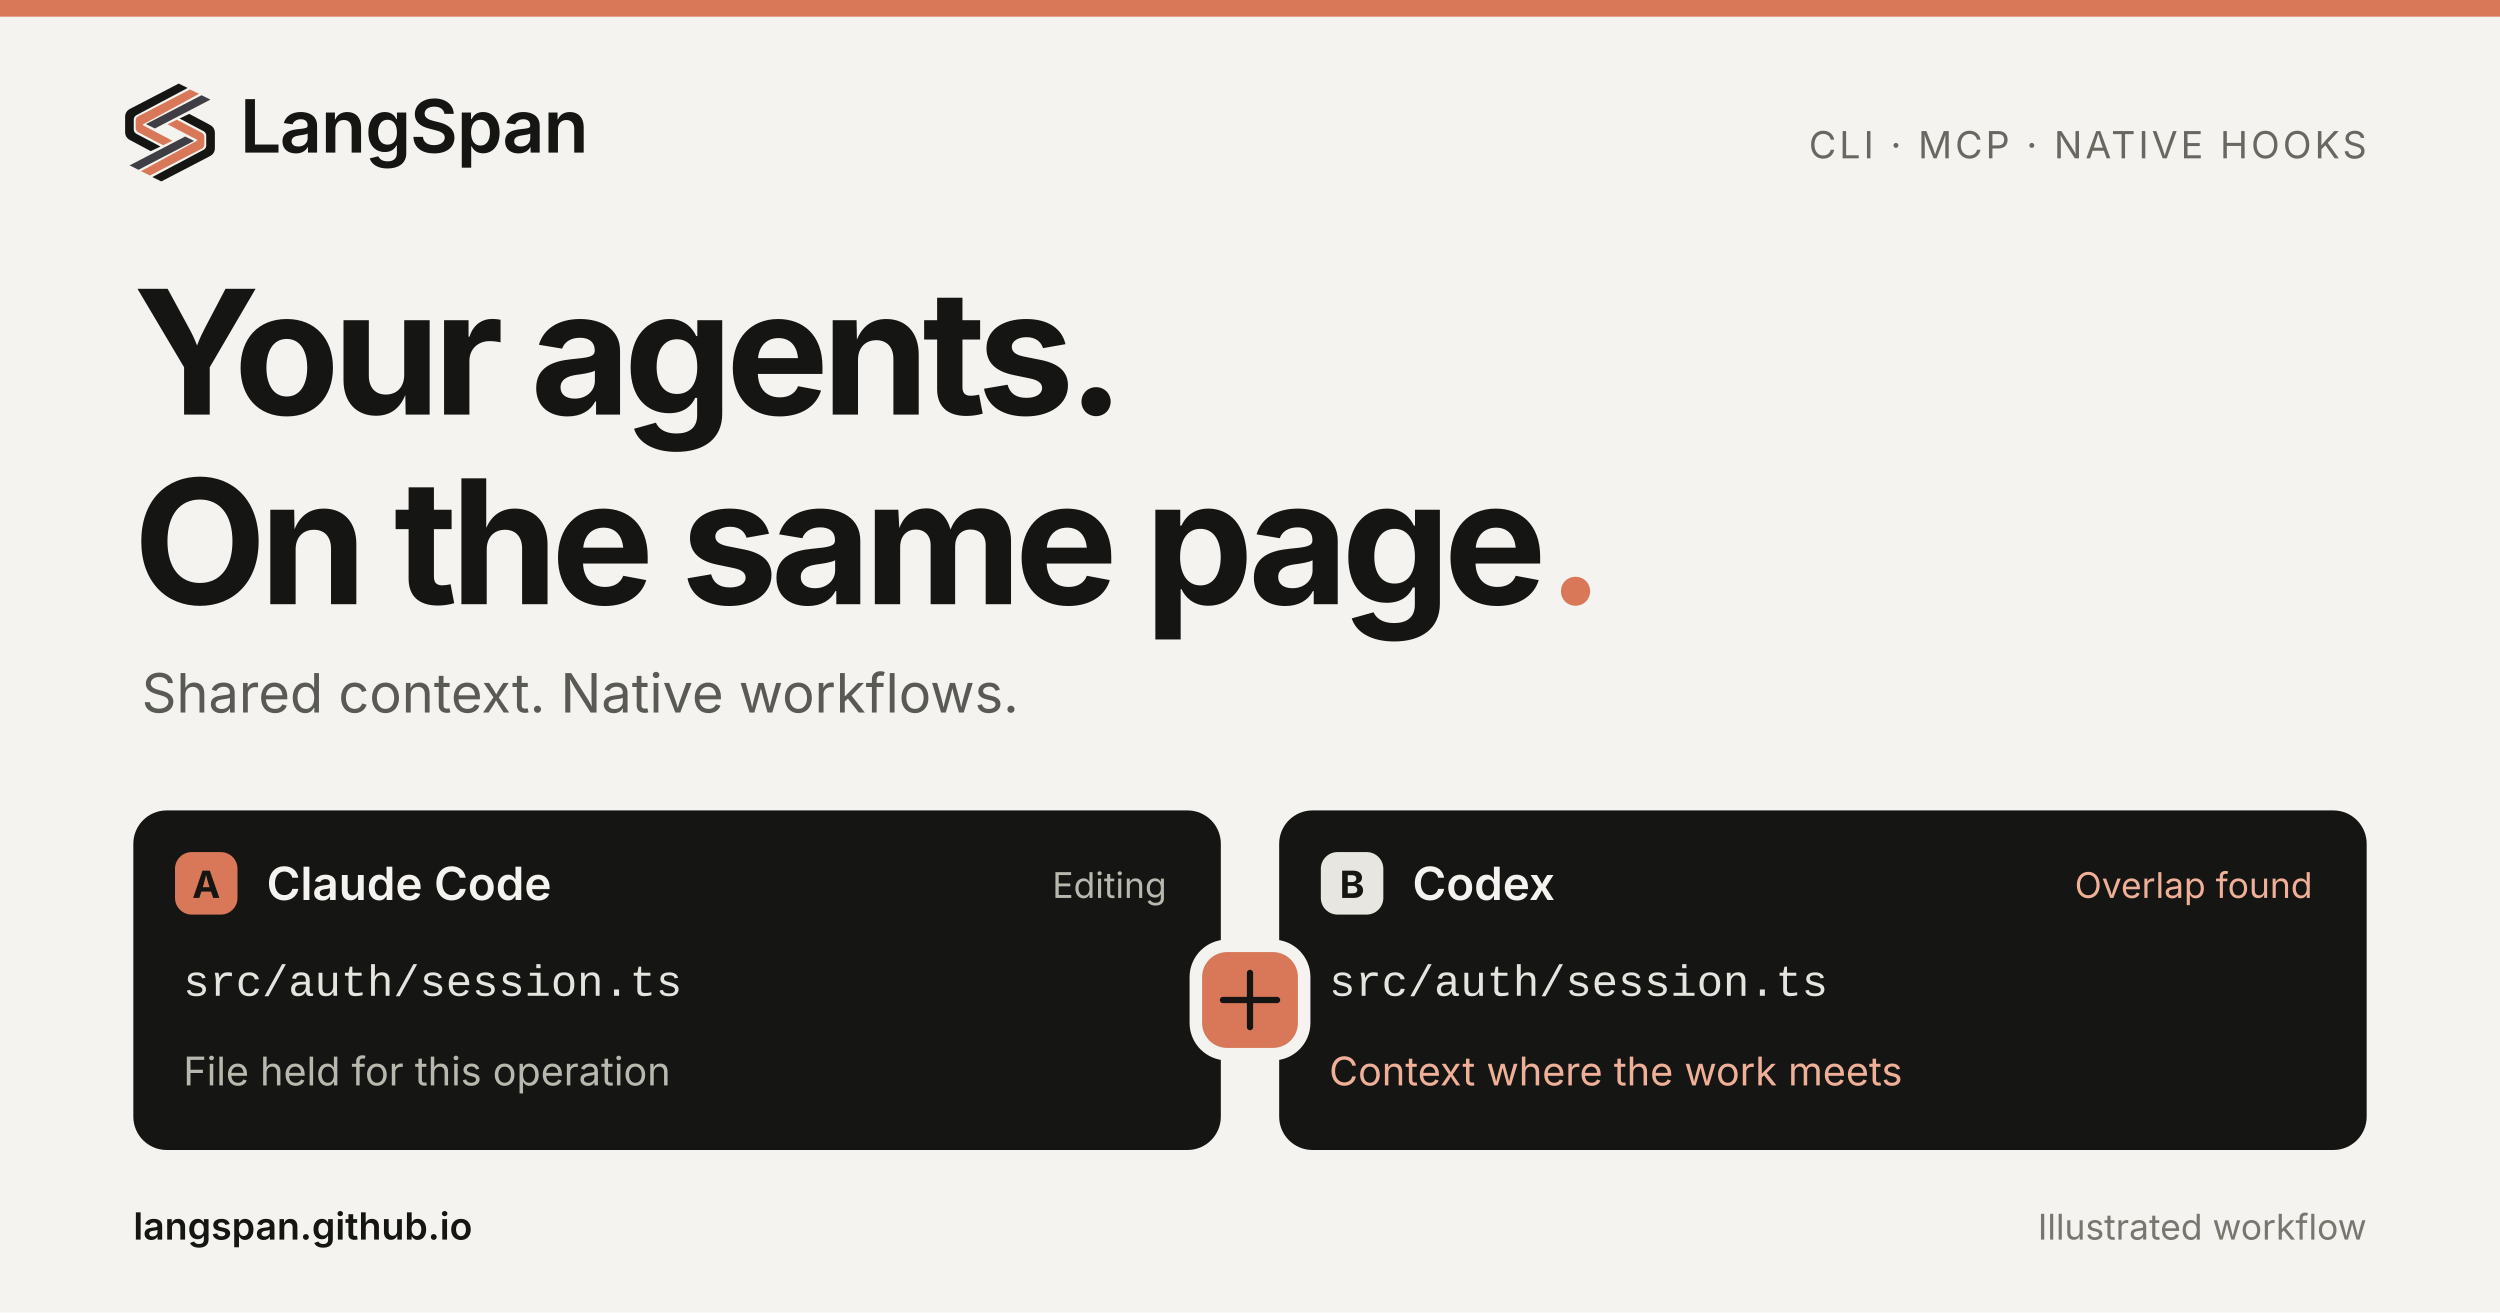
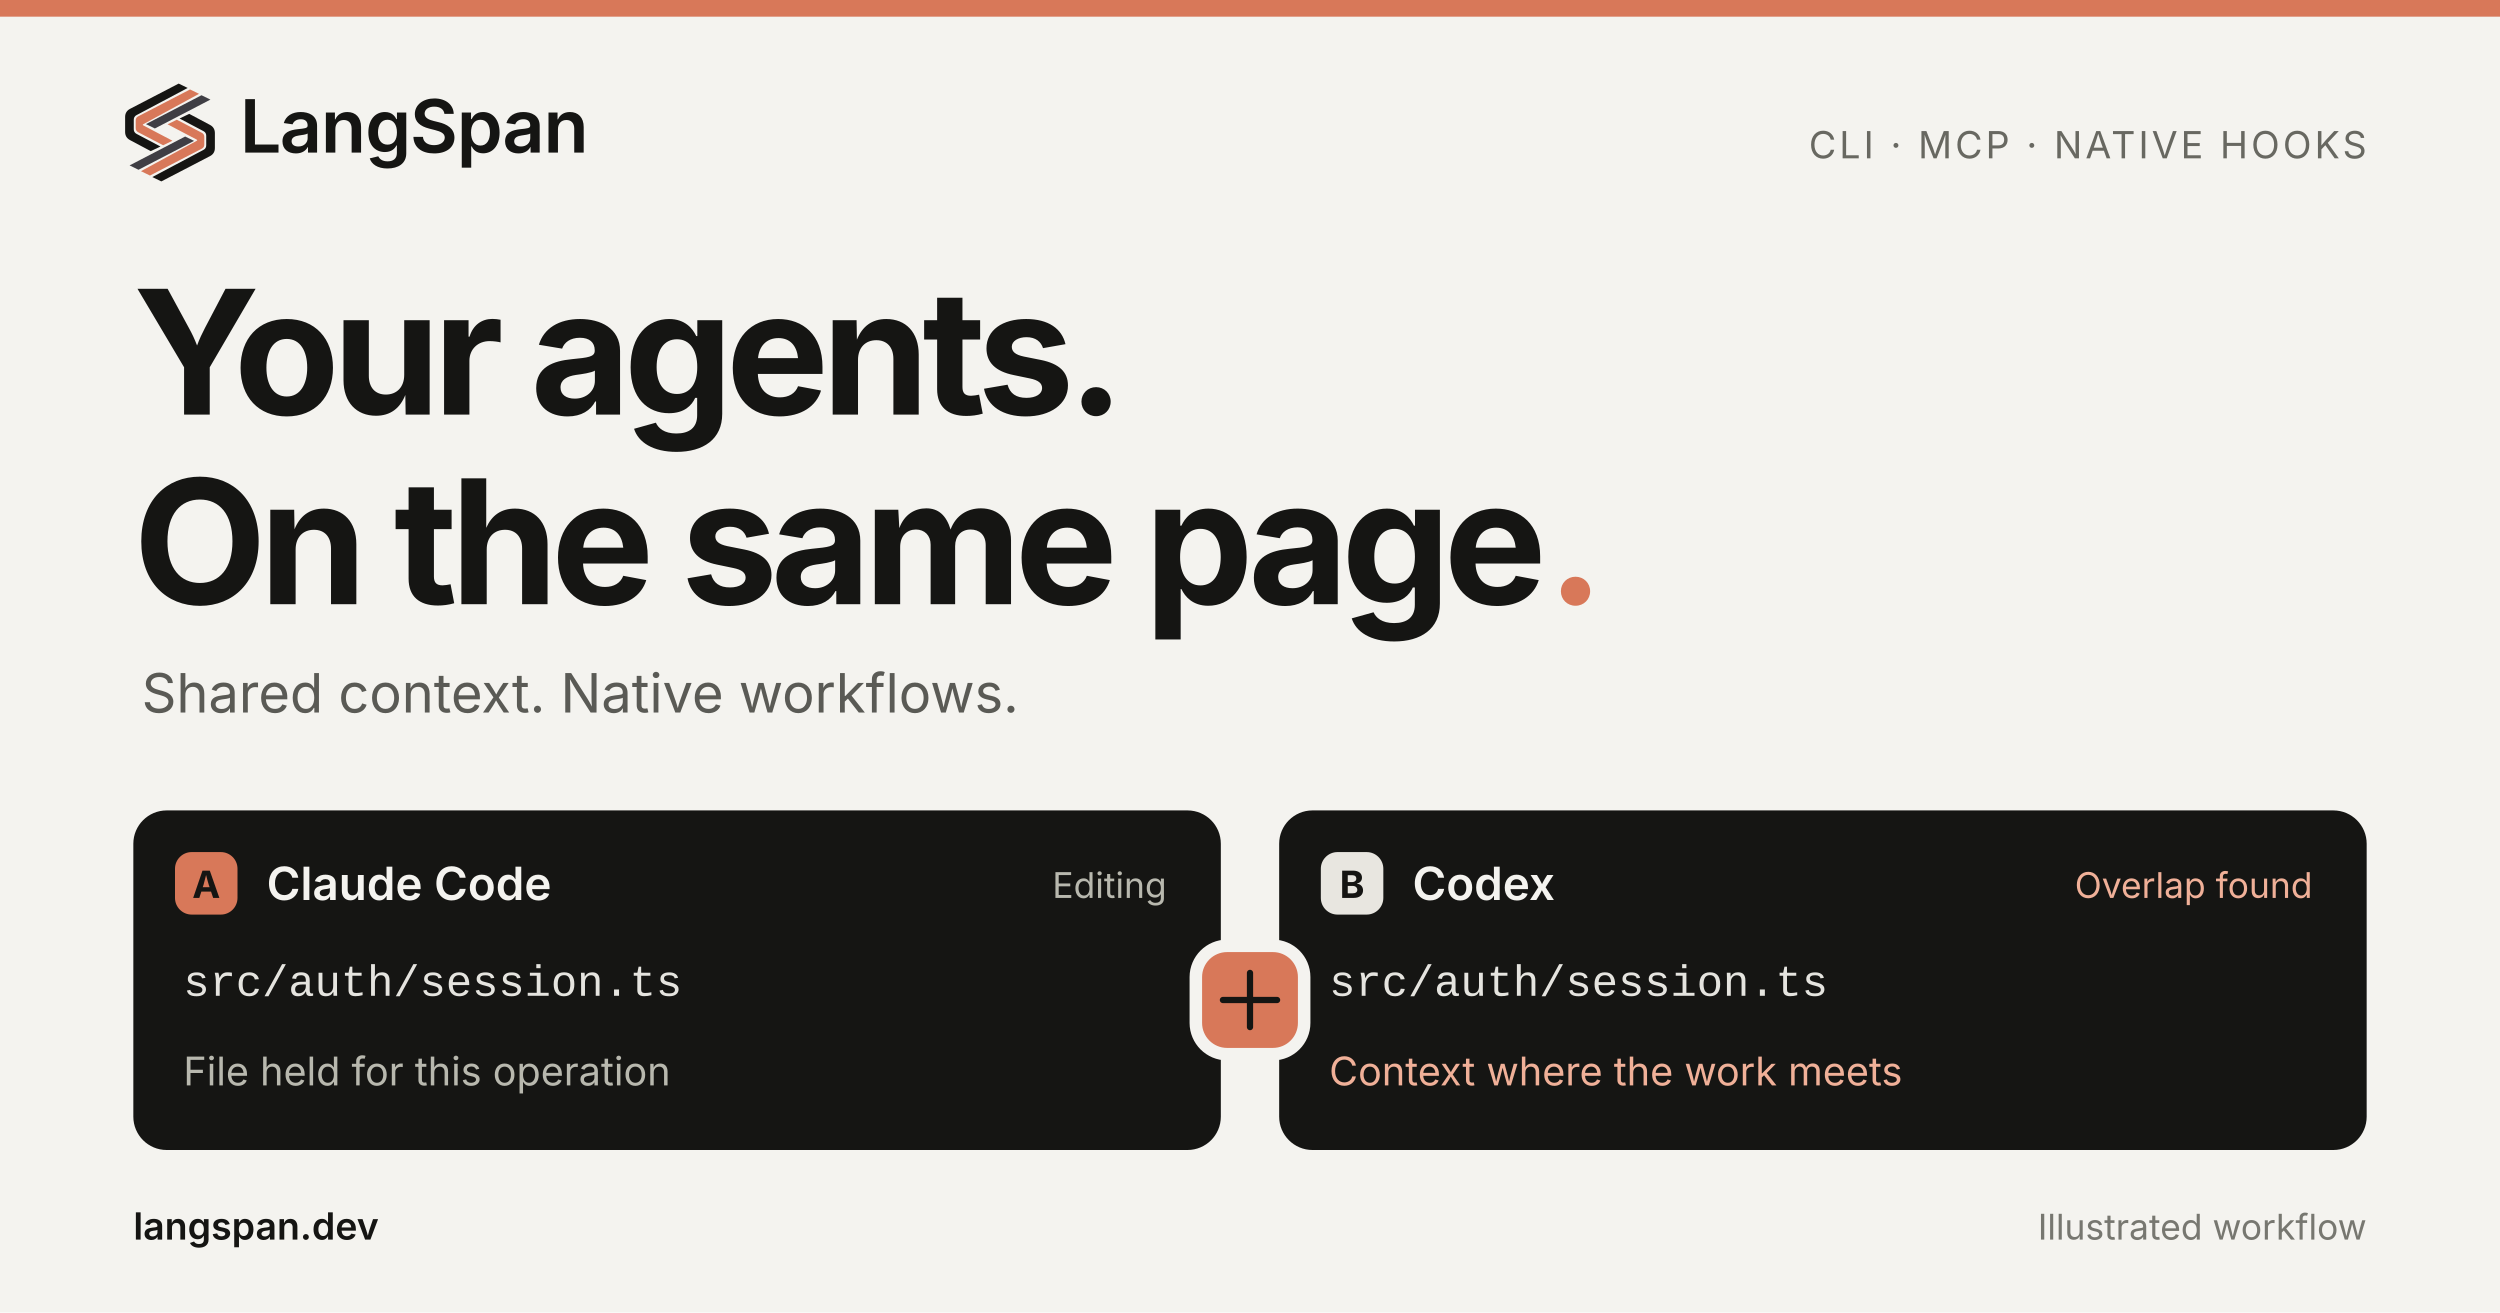
<svg xmlns="http://www.w3.org/2000/svg" width="1200" height="630" viewBox="0 0 1200 630" role="img" aria-labelledby="title desc">
  <rect width="1200" height="630" fill="#F4F3EF" />
  <path d="M0 0H1200V8H0Z" fill="#D87859" />
  <g font-family="Inter, -apple-system, BlinkMacSystemFont, 'Segoe UI', Helvetica, Arial, sans-serif">
    <g transform="translate(48 30) scale(.84)" fill="none">
      <g transform="translate(8, 8)">
        <path d="M 42.10 6.55 L 36.95 4.05 L 9.19 18.47 Q 6.35 19.95 6.35 23.15 L 6.35 31.65 Q 6.35 34.85 9.17 36.35 L 21.00 42.65 L 26.55 40.00 L 12.89 32.79 Q 11.30 31.95 11.30 30.15 L 11.30 24.70 Q 11.30 22.90 12.89 22.06 Z M 21.90 57.45 L 27.05 59.95 L 54.81 45.53 Q 57.65 44.05 57.65 40.85 L 57.65 32.35 Q 57.65 29.15 54.83 27.65 L 43.00 21.35 L 37.45 24.00 L 51.11 31.21 Q 52.70 32.05 52.70 33.85 L 52.70 39.30 Q 52.70 41.10 51.11 41.94 Z" fill="#151513" />
        <path d="M 48.60 9.90 L 43.45 7.40 L 13.82 22.76 Q 12.40 23.50 12.40 25.10 L 12.40 29.50 Q 12.40 31.10 13.82 31.84 L 28.10 39.30 L 33.40 36.70 L 16.81 27.97 Q 16.10 27.60 16.80 27.22 Z M 15.40 54.10 L 20.55 56.60 L 50.18 41.24 Q 51.60 40.50 51.60 38.90 L 51.60 34.50 Q 51.60 32.90 50.18 32.16 L 35.90 24.70 L 30.60 27.30 L 47.19 36.03 Q 47.90 36.40 47.20 36.78 Z" fill="#D87859" />
        <path d="M 55.10 13.20 L 50.00 10.70 L 18.25 27.20 L 23.35 29.70 Z M 8.90 50.80 L 14.00 53.30 L 45.75 36.80 L 40.65 34.30 Z" fill="#3F3E44" />
      </g>
      <path d="M 83.01 51.50 L 102.00 51.50 L 102.00 46.86 L 88.54 46.86 L 88.54 20.95 L 83.01 20.95 L 83.01 51.50 Z M 111.94 51.96 C 115.54 51.96 117.68 50.28 118.67 48.35 L 118.85 48.35 L 118.85 51.50 L 124.04 51.50 L 124.04 36.17 C 124.04 30.11 119.10 28.30 114.73 28.30 C 109.91 28.30 106.22 30.44 105.02 34.61 L 110.06 35.33 C 110.60 33.77 112.12 32.42 114.76 32.42 C 117.27 32.42 118.64 33.71 118.64 35.96 L 118.64 36.05 C 118.64 37.60 117.01 37.67 112.97 38.11 C 108.53 38.59 104.27 39.91 104.27 45.07 C 104.27 49.58 107.57 51.96 111.94 51.96 Z M 113.34 48.00 C 111.09 48.00 109.48 46.97 109.48 44.98 C 109.48 42.91 111.28 42.04 113.70 41.70 C 115.12 41.51 117.95 41.15 118.65 40.58 L 118.65 43.28 C 118.65 45.83 116.59 48.00 113.34 48.00 Z M 134.48 38.08 C 134.48 34.77 136.48 32.86 139.33 32.86 C 142.12 32.86 143.79 34.69 143.79 37.75 L 143.79 51.50 L 149.18 51.50 L 149.18 36.91 C 149.20 31.43 146.07 28.30 141.34 28.30 C 137.91 28.30 135.55 29.94 134.51 32.48 L 134.24 32.48 L 134.24 28.59 L 129.08 28.59 L 129.08 51.50 L 134.48 51.50 L 134.48 38.08 Z M 164.25 60.57 C 170.44 60.57 175.01 57.73 175.01 51.87 L 175.01 28.59 L 169.68 28.59 L 169.68 32.38 L 169.38 32.38 C 168.56 30.72 166.84 28.30 162.81 28.30 C 157.51 28.30 153.35 32.44 153.35 39.97 C 153.35 47.44 157.51 51.17 162.79 51.17 C 166.71 51.17 168.55 49.07 169.38 47.39 L 169.65 47.39 L 169.65 51.72 C 169.65 55.10 167.42 56.48 164.34 56.48 C 161.09 56.48 159.66 54.95 159.00 53.60 L 154.14 54.78 C 155.12 57.99 158.42 60.57 164.25 60.57 Z M 164.30 46.94 C 160.74 46.94 158.85 44.16 158.85 39.94 C 158.85 35.78 160.70 32.72 164.30 32.72 C 167.77 32.72 169.68 35.60 169.68 39.94 C 169.68 44.31 167.74 46.94 164.30 46.94 Z M 196.80 29.35 L 202.12 29.35 C 202.01 24.19 197.62 20.54 191.11 20.54 C 184.70 20.54 179.88 24.15 179.90 29.55 C 179.90 33.93 183.01 36.45 188.04 37.75 L 191.51 38.64 C 194.81 39.48 196.99 40.51 197.01 42.88 C 196.99 45.49 194.51 47.23 190.90 47.23 C 187.44 47.23 184.76 45.69 184.54 42.48 L 179.09 42.48 C 179.31 48.55 183.83 51.96 190.95 51.96 C 198.27 51.96 202.52 48.31 202.54 42.92 C 202.52 37.63 198.15 35.21 193.56 34.12 L 190.69 33.41 C 188.19 32.81 185.47 31.75 185.50 29.20 C 185.52 26.90 187.57 25.22 191.03 25.22 C 194.33 25.22 196.51 26.76 196.80 29.35 Z M 206.72 60.09 L 212.12 60.09 L 212.12 47.89 L 212.34 47.89 C 213.19 49.56 214.97 51.90 218.91 51.90 C 224.30 51.90 228.34 47.62 228.34 40.07 C 228.34 32.44 224.18 28.30 218.89 28.30 C 214.84 28.30 213.16 30.72 212.34 32.38 L 212.03 32.38 L 212.03 28.59 L 206.72 28.59 L 206.72 60.09 Z M 212.02 40.05 C 212.02 35.60 213.93 32.72 217.40 32.72 C 220.99 32.72 222.84 35.78 222.84 40.05 C 222.84 44.34 220.96 47.47 217.40 47.47 C 213.95 47.47 212.02 44.49 212.02 40.05 Z M 239.14 51.96 C 242.74 51.96 244.89 50.28 245.87 48.35 L 246.05 48.35 L 246.05 51.50 L 251.25 51.50 L 251.25 36.17 C 251.25 30.11 246.30 28.30 241.93 28.30 C 237.12 28.30 233.42 30.44 232.23 34.61 L 237.27 35.33 C 237.81 33.77 239.33 32.42 241.97 32.42 C 244.47 32.42 245.84 33.71 245.84 35.96 L 245.84 36.05 C 245.84 37.60 244.22 37.67 240.17 38.11 C 235.73 38.59 231.48 39.91 231.48 45.07 C 231.48 49.58 234.77 51.96 239.14 51.96 Z M 240.55 48.00 C 238.30 48.00 236.68 46.97 236.68 44.98 C 236.68 42.91 238.49 42.04 240.91 41.70 C 242.32 41.51 245.16 41.15 245.86 40.58 L 245.86 43.28 C 245.86 45.83 243.80 48.00 240.55 48.00 Z M 261.69 38.08 C 261.69 34.77 263.68 32.86 266.53 32.86 C 269.32 32.86 270.99 34.69 270.99 37.75 L 270.99 51.50 L 276.39 51.50 L 276.39 36.91 C 276.41 31.43 273.27 28.30 268.55 28.30 C 265.11 28.30 262.76 29.94 261.71 32.48 L 261.45 32.48 L 261.45 28.59 L 256.29 28.59 L 256.29 51.50 L 261.69 51.50 L 261.69 38.08 Z" fill="#151513" />
    </g>
    <text x="1136" y="76" text-anchor="end" fill="#686861" font-size="18" letter-spacing="1.5">CLI · MCP · NATIVE HOOKS</text>
    <text x="64" y="199" fill="#151513" font-size="83" font-weight="700" letter-spacing="-3.4">Your agents.</text>
    <text x="64" y="290" fill="#151513" font-size="83" font-weight="700" letter-spacing="-3.4">On the same page<tspan fill="#D87859">.</tspan>
    </text>
    <text x="68" y="342" fill="#5A5A55" font-size="26">Shared context. Native workflows.</text>
    <rect x="64" y="389" width="522" height="163" rx="16" fill="#151513" />
    <rect x="614" y="389" width="522" height="163" rx="16" fill="#151513" />
    <rect x="84" y="409" width="30" height="30" rx="8" fill="#D87859" />
    <text x="99" y="431" text-anchor="middle" fill="#151513" font-size="18" font-weight="700">A</text>
    <text x="128" y="432" fill="#F4F3EF" font-size="22" font-weight="600">Claude Code</text>
    <text x="560" y="431" text-anchor="end" fill="#B8B8AE" font-size="17">Editing</text>
    <text x="88" y="478" fill="#E5E4DF" font-size="21" font-family="'SFMono-Regular', Consolas, 'Liberation Mono', monospace">src/auth/session.ts</text>
    <text x="88" y="521" fill="#B8B8AE" font-size="19">File held for this operation</text>
    <rect x="634" y="409" width="30" height="30" rx="8" fill="#E8E6E0" />
    <text x="649" y="431" text-anchor="middle" fill="#151513" font-size="18" font-weight="700">B</text>
    <text x="678" y="432" fill="#F4F3EF" font-size="22" font-weight="600">Codex</text>
    <text x="1110" y="431" text-anchor="end" fill="#F0B098" font-size="17">Overlap found</text>
    <text x="638" y="478" fill="#E5E4DF" font-size="21" font-family="'SFMono-Regular', Consolas, 'Liberation Mono', monospace">src/auth/session.ts</text>
    <text x="638" y="521" fill="#F0B098" font-size="19">Context where the work meets</text>
    <rect x="574" y="454" width="52" height="52" rx="15" fill="#D87859" stroke="#F4F3EF" stroke-width="6" />
    <path d="M587 480h26m-13-13v26" stroke="#151513" stroke-width="3" stroke-linecap="round" />
-     <text x="64" y="595" fill="#151513" font-size="18" font-weight="600">langspan.github.io</text>
+     <text x="64" y="595" fill="#151513" font-size="18" font-weight="600">langspan.dev</text>
    <text x="1136" y="595" text-anchor="end" fill="#777770" font-size="17">Illustrated workflow</text>
  </g>
</svg>
